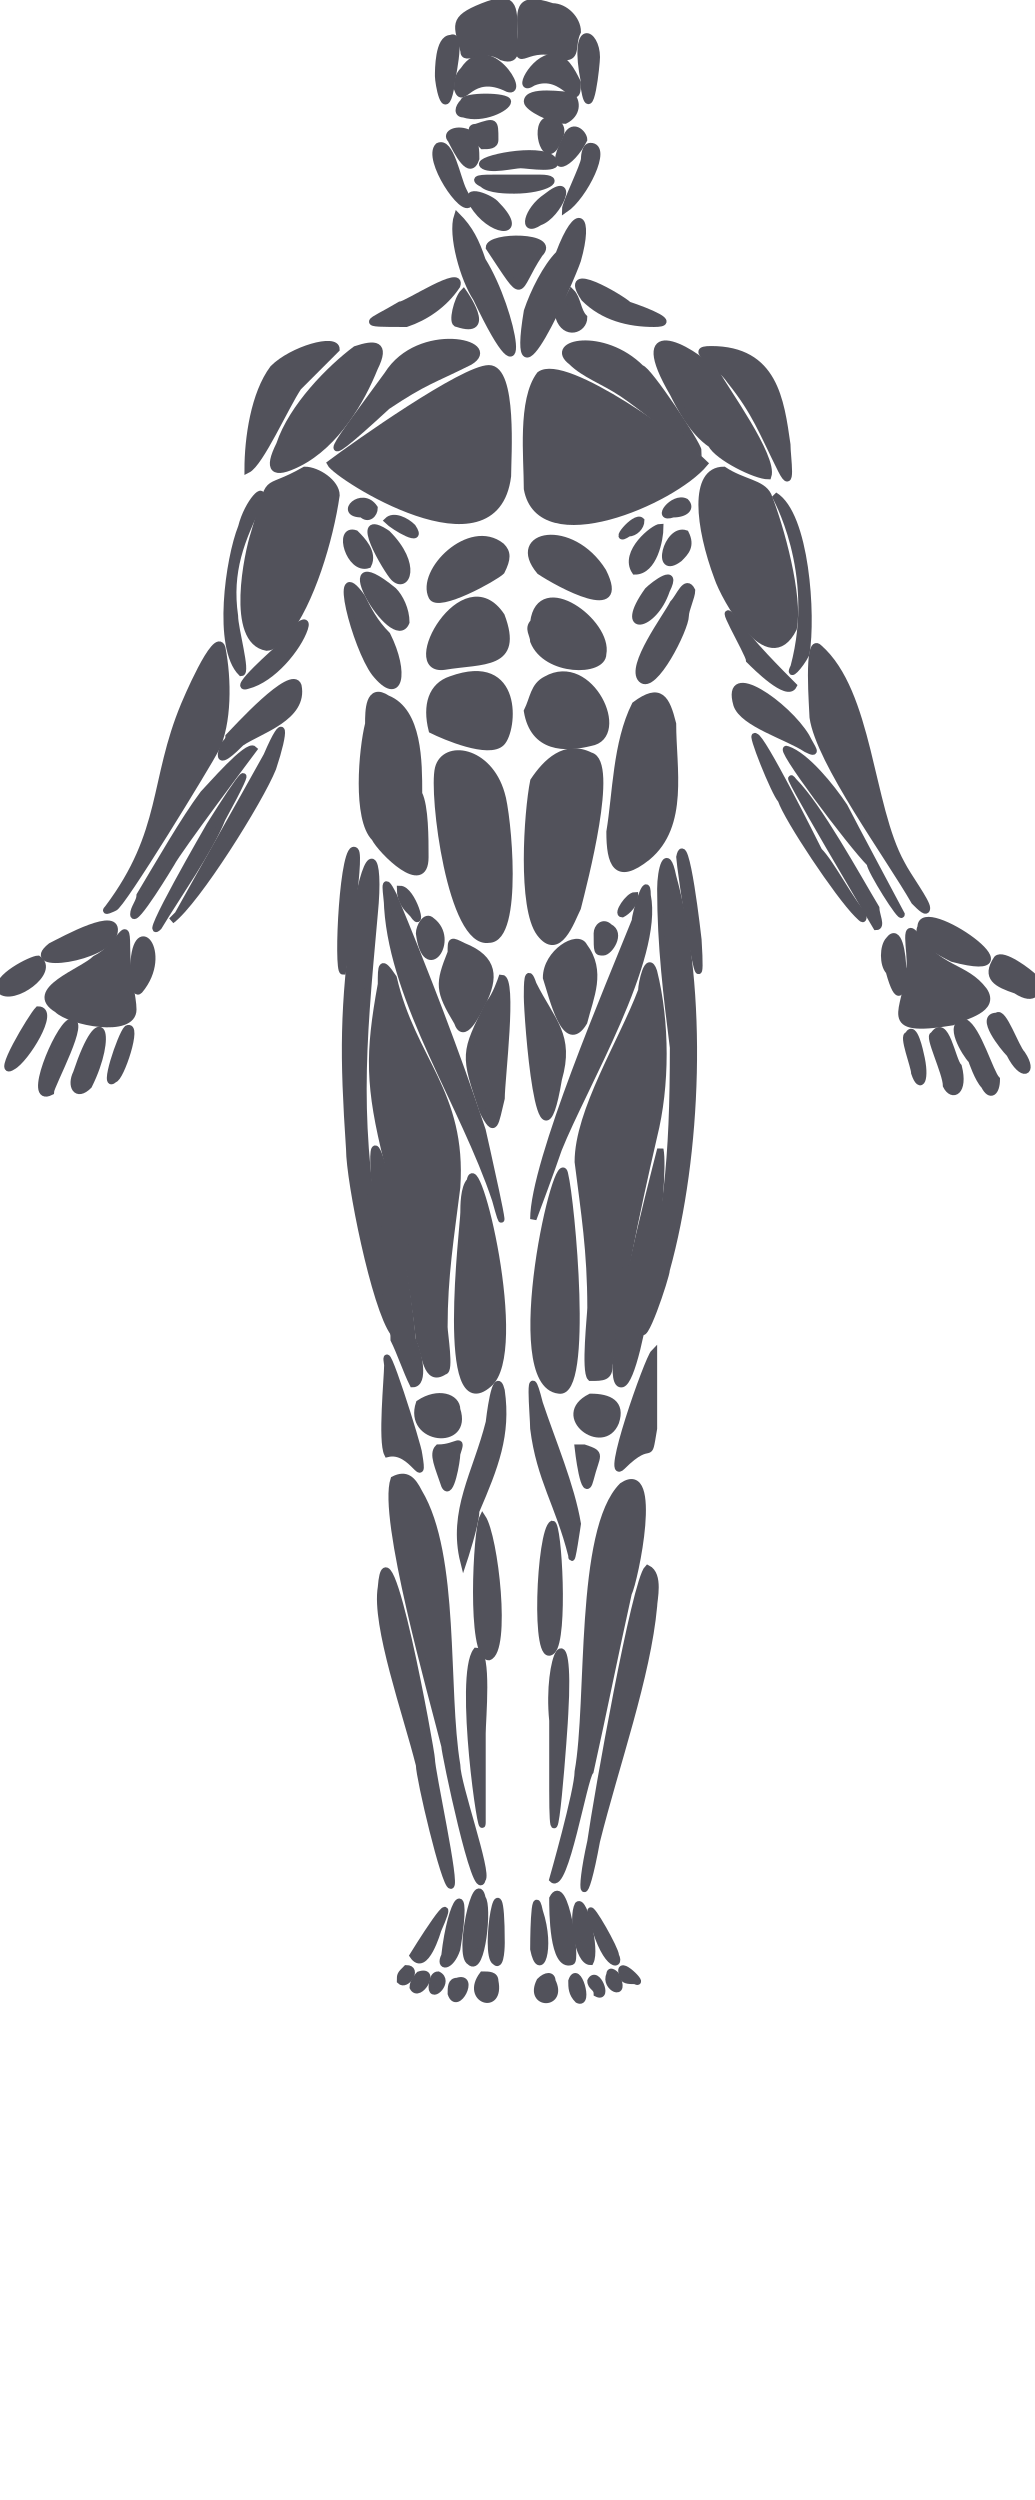
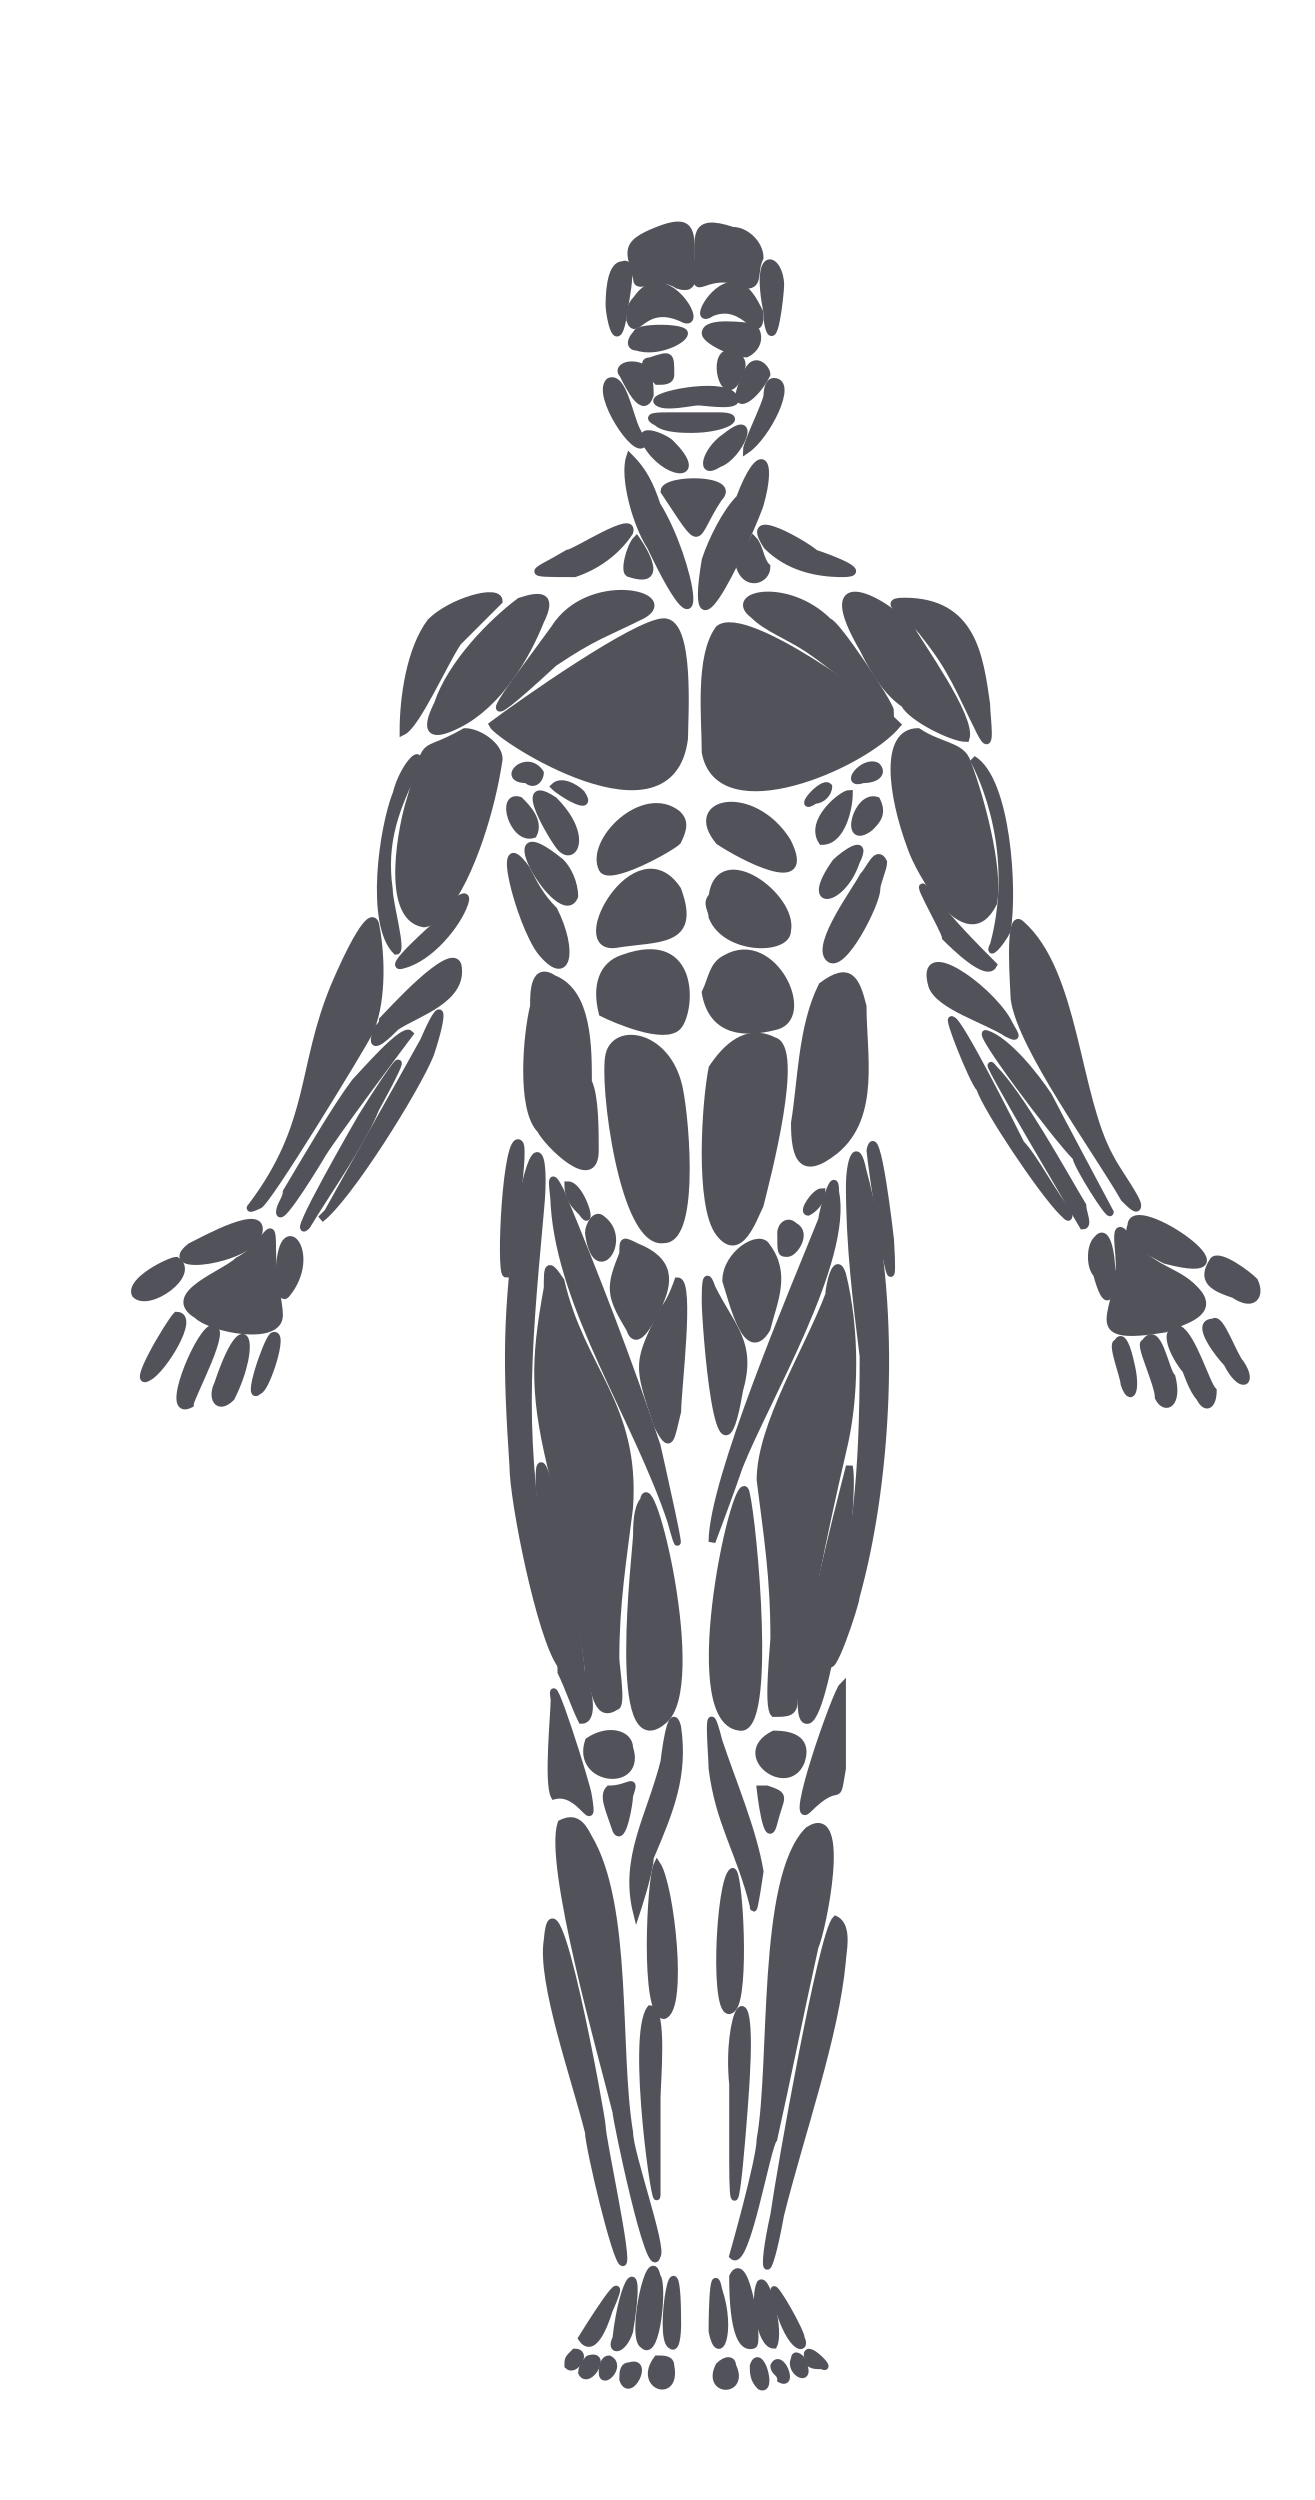
- <svg xmlns="http://www.w3.org/2000/svg" viewBox="0 0 163 393.75" fill-rule="evenodd" clip-rule="evenodd">
+ <svg xmlns="http://www.w3.org/2000/svg" viewBox="-19.70 -32.55 191.40 364.10" fill-rule="evenodd" clip-rule="evenodd">
  <style>.muscle path { stroke: #52525b; stroke-width: 1.0; }</style>
  <g id="head" class="muscle" data-muscle="head" fill="#52525b">
    <path id="head-0" d="M85 59c-3,4 -2,13 -2,18 2,11 23,2 28,-4 -3,-3 -22,-17 -26,-14z" />
    <path id="head-1" d="M80 75c0,-3 1,-17 -3,-17 -4,0 -21,12 -25,15 1,2 26,18 28,2z" />
    <path id="head-2" d="M45 100c4,-5 7,-15 8,-22 0,-2 -3,-4 -5,-4 -7,4 -5,0 -8,10 -1,3 -4,17 2,18 1,0 2,-1 3,-2z" />
    <path id="head-3" d="M125 99c1,-5 -2,-16 -4,-21 -1,-2 -4,-2 -7,-4 -5,0 -4,9 -1,17 1,3 8,16 12,8z" />
    <path id="head-4" d="M104 140c0,9 1,17 2,25 0,18 -1,27 -5,44 0,4 4,-8 4,-9 5,-18 6,-44 1,-62 -1,-5 -2,-1 -2,2z" />
    <path id="head-5" d="M112 70c1,2 7,5 9,5 1,-3 -7,-14 -8,-16 -5,-5 -14,-9 -7,3 1,2 3,6 6,8z" />
    <path id="head-6" d="M56 55c-4,3 -10,9 -12,15 -2,4 -1,5 3,3 6,-3 10,-10 12,-15 2,-4 0,-4 -3,-3z" />
    <path id="head-7" d="M84 101c2,5 11,5 11,2 1,-5 -10,-13 -11,-5 -1,1 0,2 0,3z" />
    <path id="head-8" d="M79 97c-6,-9 -16,9 -9,8 6,-1 12,0 9,-8z" />
    <path id="head-9" d="M110 71c0,-1 -8,-13 -9,-13 -6,-6 -15,-4 -11,-1 2,2 5,3 8,5 3,2 9,7 12,9z" />
    <path id="head-10" d="M61 64c6,-4 7,-4 13,-7 5,-3 -8,-6 -13,2 -8,11 -13,17 0,5z" />
    <path id="head-11" d="M43 58c-3,4 -4,11 -4,16 2,-1 6,-10 8,-13 1,-1 6,-6 6,-6 0,-2 -7,0 -10,3z" />
    <path id="head-12" d="M124 70c-1,-7 -2,-15 -12,-15 -4,0 1,2 3,5 4,5 5,8 8,14 2,4 1,-2 1,-4z" />
    <path id="head-13" d="M85 90c3,2 14,8 10,0 -5,-8 -15,-6 -10,0z" />
    <path id="head-14" d="M79 86c-5,-4 -13,4 -11,8 1,2 10,-3 11,-4 1,-2 1,-3 0,-4z" />
    <path id="head-15" d="M83 49c-3,18 7,-5 8,-8 2,-7 0,-9 -3,-1 -2,2 -4,6 -5,9z" />
    <path id="head-16" d="M75 47c9,19 6,2 1,-6 -1,-3 -2,-5 -4,-7 -1,3 1,10 3,13z" />
    <path id="head-17" d="M91 5c0,-2 -2,-4 -4,-4 -6,-2 -5,1 -5,5 -1,6 1,0 7,3 2,0 1,-2 2,-4z" />
    <path id="head-18" d="M73 8c0,2 3,-1 6,1 3,1 2,-2 2,-4 0,-4 0,-6 -5,-4 -5,2 -4,3 -3,7z" />
    <path id="head-19" d="M57 94c-5,-7 -1,8 2,12 4,5 5,0 2,-6 -2,-2 -3,-4 -4,-6z" />
    <path id="head-20" d="M109 93c-1,-2 -2,1 -3,2 -1,2 -7,10 -5,12 2,2 7,-8 7,-10 0,-1 1,-3 1,-4z" />
    <path id="head-21" d="M77 39c6,9 4,7 8,1 3,-3 -8,-3 -8,-1z" />
    <path id="head-22" d="M103 51c4,0 -1,-2 -4,-3 -1,-1 -11,-7 -7,-1 3,3 7,4 11,4z" />
    <path id="head-23" d="M64 51c3,-1 6,-3 8,-6 1,-3 -8,3 -9,3 -5,3 -7,3 1,3z" />
    <path id="head-24" d="M38 106c1,0 -1,-7 -1,-9 -1,-7 1,-12 4,-18 1,-3 -2,0 -3,4 -2,5 -4,19 0,23 0,0 0,0 0,0z" />
    <path id="head-25" d="M127 103c1,-6 0,-22 -5,-25 0,0 7,12 3,27 -1,2 1,0 2,-2z" />
    <path id="head-26" d="M62 93c-11,-9 0,10 2,5 0,-2 -1,-4 -2,-5z" />
    <path id="head-27" d="M102 93c-5,7 1,6 3,0 2,-4 -2,-1 -3,0z" />
    <path id="head-28" d="M81 30c5,0 8,-2 4,-2 -2,0 -5,0 -7,0 -2,0 -4,0 -2,1 1,1 4,1 5,1z" />
    <path id="head-29" d="M72 14c1,3 2,-3 8,0 3,1 -3,-9 -7,-3 -1,1 -1,2 -1,3z" />
    <path id="head-30" d="M87 9c-3,0 -6,6 -3,4 5,-2 7,5 7,0 -1,-2 -2,-4 -4,-4z" />
    <path id="head-31" d="M61 84c-6,-4 0,6 1,7 2,2 4,-2 -1,-7z" />
    <path id="head-32" d="M104 83c-1,0 -6,4 -4,7 3,0 4,-5 4,-7z" />
    <path id="head-33" d="M82 26c1,0 7,1 5,-1 -2,-2 -12,0 -11,1 1,1 5,0 6,0z" />
    <path id="head-34" d="M73 18c3,1 7,-1 7,-2 0,-1 -7,-1 -7,0 -1,1 -1,2 0,2z" />
    <path id="head-35" d="M90 15c-1,0 -7,-1 -7,1 0,1 4,3 6,3 2,-1 2,-3 1,-4z" />
    <path id="head-36" d="M71 14c0,-1 2,-9 0,-8 -2,0 -2,5 -2,6 0,1 1,7 2,2l0 0z" />
    <path id="head-37" d="M92 14c1,6 2,-4 2,-5 0,-4 -4,-6 -2,4l0 1z" />
    <path id="head-38" d="M75 33c3,4 8,4 3,-1 -1,-1 -6,-3 -3,1z" />
    <path id="head-39" d="M85 35c3,-1 6,-8 1,-4 -3,2 -4,6 -1,4z" />
    <path id="head-40" d="M73 30c-1,-2 -2,-8 -4,-7 -2,2 4,11 5,9 0,0 -1,-2 -1,-2z" />
    <path id="head-41" d="M92 25c0,1 -3,7 -3,8 3,-2 7,-10 4,-10 -1,0 -1,2 -1,2z" />
    <path id="head-42" d="M56 84c-3,-1 -1,6 2,5 1,-2 -1,-4 -2,-5z" />
    <path id="head-43" d="M108 84c-3,-1 -5,7 -1,4 1,-1 2,-2 1,-4z" />
    <path id="head-44" d="M71 22c1,2 3,6 4,3 0,-1 0,-3 -1,-4 -2,-1 -4,0 -3,1z" />
    <path id="head-45" d="M89 22c-3,6 1,4 3,0 0,-1 -2,-3 -3,0z" />
    <path id="head-46" d="M92 50c-1,-1 -1,-3 -2,-4 -1,2 -2,3 -2,4 1,3 4,2 4,0z" />
    <path id="head-47" d="M72 51c6,2 1,-5 1,-5 -1,1 -2,5 -1,5z" />
    <path id="head-48" d="M78 22c0,-3 0,-3 -3,-2 -2,0 1,3 1,3 1,0 2,0 2,-1z" />
    <path id="head-49" d="M88 22c1,-2 0,-3 -2,-3 -2,1 0,8 2,3z" />
    <path id="head-50" d="M61 82c1,1 6,4 4,1 -1,-1 -3,-2 -4,-1z" />
    <path id="head-51" d="M101 82c-1,-1 -5,4 -2,2 1,0 2,-1 2,-2z" />
    <path id="head-52" d="M59 80c-2,-3 -6,1 -2,1 1,1 2,0 2,-1z" />
    <path id="head-53" d="M108 79c-2,-1 -5,3 -2,2 2,0 3,-1 2,-2z" />
  </g>
  <g id="chest" class="muscle" data-muscle="chest" fill="#52525b">
    <path id="chest-0" d="M155 156c-3,-4 -7,-3 -11,-9 -2,-2 0,5 -1,6 0,6 -5,10 7,8 2,-1 7,-2 5,-5z" />
    <path id="chest-1" d="M157 170c-1,-1 -3,-8 -5,-9 -3,0 0,5 1,6 0,0 1,3 2,4 1,2 2,1 2,-1z" />
    <path id="chest-2" d="M163 154c-1,-1 -5,-4 -6,-3 -2,3 0,4 3,5 3,2 4,0 3,-2z" />
    <path id="chest-3" d="M157 160c-3,0 1,5 2,6 2,4 4,3 2,0 -1,-1 -3,-7 -4,-6z" />
    <path id="chest-4" d="M149 171c1,2 3,1 2,-3 -1,-1 -2,-8 -4,-5 -1,0 2,6 2,8z" />
    <path id="chest-5" d="M140 153c3,11 3,-9 0,-5 -1,1 -1,4 0,5z" />
    <path id="chest-6" d="M144 169c1,3 2,1 1,-3 0,0 -1,-5 -2,-3 -1,0 1,5 1,6z" />
  </g>
  <g id="deltoids_front" class="muscle" data-muscle="deltoids_front" fill="#52525b">
    <path id="deltoids_front-0" d="M101 156c-3,8 -10,19 -10,27 1,8 2,14 2,23 0,1 -1,10 0,11 2,0 3,0 3,-2 2,-13 4,-23 7,-36 2,-8 2,-18 0,-26 -1,-3 -2,2 -2,3z" />
    <path id="deltoids_front-1" d="M84 123c-1,5 -2,20 1,24 3,4 5,-2 6,-4 1,-4 6,-23 2,-24 -4,-2 -7,1 -9,4z" />
    <path id="deltoids_front-2" d="M69 121c-1,4 2,28 8,27 5,0 3,-20 2,-23 -2,-7 -9,-8 -10,-4z" />
    <path id="deltoids_front-3" d="M98 234c-7,7 -5,34 -7,45 0,3 -4,17 -4,17 2,2 5,-16 6,-17 2,-9 4,-19 6,-28 1,-2 5,-21 -1,-17z" />
    <path id="deltoids_front-4" d="M58 114c-1,4 -2,15 1,18 1,2 8,9 8,3 0,-3 0,-8 -1,-10 0,-5 0,-13 -5,-15 -3,-2 -3,2 -3,4z" />
    <path id="deltoids_front-5" d="M100 111c-3,6 -3,14 -4,20 0,5 1,8 6,4 6,-5 4,-14 4,-21 -1,-4 -2,-6 -6,-3z" />
    <path id="deltoids_front-6" d="M55 181c0,5 4,25 7,29 0,1 -2,-9 -2,-11 -4,-22 -3,-33 -1,-55 1,-10 -1,-12 -3,0 -2,15 -2,22 -1,37z" />
    <path id="deltoids_front-7" d="M88 219c5,1 2,-30 1,-34 -1,-6 -10,33 -1,34z" />
    <path id="deltoids_front-8" d="M18 143c1,0 15,-23 16,-25 2,-4 2,-11 1,-16 -1,-3 -6,9 -6,9 -5,12 -3,20 -12,32 -1,1 1,0 1,0z" />
    <path id="deltoids_front-9" d="M100 145c-4,10 -16,38 -16,47 0,0 3,-8 4,-11 4,-10 16,-30 14,-40 0,-4 -2,3 -2,4z" />
    <path id="deltoids_front-10" d="M83 112c1,6 6,6 10,5 6,-1 0,-14 -7,-10 -2,1 -2,3 -3,5z" />
    <path id="deltoids_front-11" d="M68 115c2,1 9,4 11,2 2,-2 3,-14 -8,-10 -3,1 -4,4 -3,8z" />
    <path id="deltoids_front-12" d="M102 247c-2,2 -8,36 -9,43 -2,9 -1,11 1,0 3,-12 8,-26 9,-37 0,-1 1,-5 -1,-6z" />
    <path id="deltoids_front-13" d="M104 181c-1,4 -10,38 -6,37 3,-1 7,-32 6,-37l0 0z" />
    <path id="deltoids_front-14" d="M77 158c-4,8 -4,8 -1,17 2,4 2,2 3,-2 0,-3 2,-19 0,-19 0,0 -1,3 -2,4z" />
    <path id="deltoids_front-15" d="M83 157c0,3 2,31 5,13 2,-7 -1,-9 -4,-15 -1,-3 -1,0 -1,2z" />
    <path id="deltoids_front-16" d="M86 154c1,3 3,12 6,7 1,-4 3,-8 0,-12 -1,-2 -6,1 -6,5z" />
    <path id="deltoids_front-17" d="M84 225c1,8 4,12 6,20 0,2 1,-5 1,-5 -1,-6 -4,-13 -6,-19 -2,-8 -1,2 -1,4z" />
    <path id="deltoids_front-18" d="M76 239c-1,2 -2,22 1,22 3,-1 1,-19 -1,-22z" />
    <path id="deltoids_front-19" d="M133 127c-2,-3 -6,-8 -9,-9 -2,-1 10,15 13,18 0,1 5,9 5,8 0,0 -8,-15 -9,-17z" />
    <path id="deltoids_front-20" d="M21 144c0,2 6,-8 6,-8 1,-2 13,-18 13,-18 -1,-1 -7,6 -8,7 -3,4 -7,11 -10,16 0,1 -1,2 -1,3z" />
    <path id="deltoids_front-21" d="M103 213c-1,1 -8,21 -5,18 5,-5 4,0 5,-6 0,-2 0,-9 0,-12z" />
    <path id="deltoids_front-22" d="M127 116c-3,-5 -13,-12 -11,-5 1,3 8,5 11,7 2,1 1,0 0,-2z" />
    <path id="deltoids_front-23" d="M35 118c-1,3 2,0 3,-1 3,-2 10,-4 9,-9 -1,-3 -10,7 -11,8 0,1 -1,1 -1,2z" />
    <path id="deltoids_front-24" d="M27 145c4,-3 14,-19 16,-24 2,-6 2,-9 -1,-2 -5,9 -9,16 -14,25 0,0 -1,1 -1,1z" />
    <path id="deltoids_front-25" d="M136 144c-2,-2 -5,-8 -7,-10 -1,-2 -9,-18 -10,-18 -1,-1 3,9 4,10 1,3 9,15 12,18 1,1 1,1 1,0z" />
    <path id="deltoids_front-26" d="M93 220c-6,3 2,9 4,4 1,-3 -1,-4 -4,-4z" />
    <path id="deltoids_front-27" d="M138 143c-3,-5 -9,-16 -13,-20 -3,-4 13,23 13,23 1,0 0,-2 0,-3z" />
    <path id="deltoids_front-28" d="M25 146c3,-5 8,-12 10,-17 6,-11 3,-7 -2,1 0,0 -11,19 -8,16l0 0z" />
    <path id="deltoids_front-29" d="M39 108c4,-1 8,-6 9,-9 1,-3 -4,2 -4,3 0,0 -8,7 -5,6z" />
    <path id="deltoids_front-30" d="M125 108c-2,-2 -7,-7 -9,-10 -4,-5 2,5 2,6 1,1 6,6 7,4z" />
    <path id="deltoids_front-31" d="M54 153c0,0 3,-18 2,-19 -2,-2 -3,19 -2,19z" />
    <path id="deltoids_front-32" d="M110 148c0,0 -2,-18 -3,-13 0,1 4,29 3,13z" />
    <path id="deltoids_front-33" d="M94 147c0,3 0,3 1,3 1,0 3,-3 1,-4 -1,-1 -2,0 -2,1 0,0 0,0 0,0z" />
    <path id="deltoids_front-34" d="M98 144c0,0 2,-1 2,-3 -1,0 -3,3 -2,3z" />
  </g>
  <g id="biceps" class="muscle" data-muscle="biceps" fill="#52525b">
    <path id="biceps-0" d="M61 183c2,8 4,19 5,28 1,2 1,7 4,5 1,0 0,-6 0,-7 0,-8 1,-14 2,-22 1,-15 -7,-20 -10,-33 -2,-3 -2,-2 -2,1 -2,11 -2,16 1,28z" />
    <path id="biceps-1" d="M62 233c-2,6 6,34 8,42 0,1 5,25 6,21 1,-1 -4,-15 -4,-18 -2,-12 0,-33 -6,-43 -1,-2 -2,-3 -4,-2z" />
    <path id="biceps-2" d="M73 191c0,2 -4,34 4,27 6,-5 -2,-38 -3,-32 -1,1 -1,4 -1,5z" />
    <path id="biceps-3" d="M78 189c3,11 -2,-11 -2,-11 -4,-12 -9,-25 -14,-37 -2,-4 -1,0 -1,2 1,15 12,31 17,46z" />
    <path id="biceps-4" d="M66 278c0,2 4,19 5,19 1,0 -3,-18 -3,-20 0,-1 -7,-40 -8,-27 -1,6 4,20 6,28z" />
    <path id="biceps-5" d="M9 159c2,2 12,4 12,0 0,-2 -1,-5 -1,-10 0,-5 -1,0 -5,2 -2,2 -11,5 -6,8z" />
    <path id="biceps-6" d="M62 211c1,2 2,5 3,7 2,0 1,-5 0,-7 -2,-21 -10,-52 -4,-7 1,2 1,5 1,7z" />
    <path id="biceps-7" d="M71 150c-2,5 -2,6 1,11 1,3 3,-1 4,-3 2,-4 2,-7 -3,-9 -2,-1 -2,-1 -2,1z" />
    <path id="biceps-8" d="M77 224c-2,8 -6,14 -4,22 0,0 2,-6 2,-8 3,-7 5,-12 4,-19 -1,-4 -2,5 -2,5z" />
    <path id="biceps-9" d="M87 260c2,-2 1,-20 0,-20 -2,1 -3,23 0,20z" />
    <path id="biceps-10" d="M87 282c0,17 2,-11 2,-12 1,-17 -3,-9 -2,1 0,4 0,7 0,11z" />
    <path id="biceps-11" d="M75 260c-3,4 1,31 1,27 0,-5 0,-10 0,-14 0,-2 1,-13 -1,-13z" />
    <path id="biceps-12" d="M61 229c4,-1 6,6 5,0 0,-1 -6,-20 -5,-14 0,2 -1,12 0,14z" />
    <path id="biceps-13" d="M66 221c-2,6 8,7 6,1 0,-2 -3,-3 -6,-1z" />
    <path id="biceps-14" d="M8 149c-5,4 9,2 10,-2 1,-4 -8,1 -10,2z" />
    <path id="biceps-15" d="M87 299c0,2 0,11 3,10 1,0 -1,-14 -3,-10z" />
    <path id="biceps-16" d="M76 299c-1,-5 -4,9 -2,10 2,2 3,-9 2,-10z" />
    <path id="biceps-17" d="M8 172c0,-1 6,-12 3,-11 -2,1 -7,13 -3,11z" />
    <path id="biceps-18" d="M0 156c2,2 9,-3 6,-5 -1,0 -7,3 -6,5z" />
    <path id="biceps-19" d="M14 171c4,-8 2,-14 -2,-2 -1,2 0,4 2,2z" />
    <path id="biceps-20" d="M6 159c-1,1 -7,11 -4,9 2,-1 7,-9 4,-9z" />
    <path id="biceps-21" d="M91 300c-1,2 0,9 2,9 1,-2 -1,-10 -2,-9z" />
    <path id="biceps-22" d="M72 307c2,-12 -1,-8 -2,1 -1,2 1,2 2,-1z" />
    <path id="biceps-23" d="M22 156c5,-6 -1,-13 -1,-3 0,0 0,4 1,3z" />
    <path id="biceps-24" d="M66 147c1,8 6,1 2,-2 -1,-1 -2,1 -2,2z" />
    <path id="biceps-25" d="M84 307c1,5 3,0 1,-6 -1,-5 -1,6 -1,6z" />
    <path id="biceps-26" d="M79 306c0,-16 -3,2 -1,3 1,1 1,-3 1,-3z" />
    <path id="biceps-27" d="M20 162c-1,1 -4,10 -2,8 1,0 4,-9 2,-8z" />
    <path id="biceps-28" d="M69 228c-1,1 0,3 1,6 1,2 2,-4 2,-5 1,-3 0,-1 -3,-1z" />
    <path id="biceps-29" d="M76 311c-3,4 3,6 2,1 0,-1 -1,-1 -2,-1z" />
    <path id="biceps-30" d="M69 304c4,-9 -4,4 -4,4 2,3 4,-4 4,-4z" />
    <path id="biceps-31" d="M85 312c-2,4 4,4 2,0 0,-1 -1,-1 -2,0z" />
    <path id="biceps-32" d="M91 228c0,0 1,9 2,5 1,-4 2,-4 -1,-5l-1 0z" />
    <path id="biceps-33" d="M93 301c2,9 5,9 4,7 0,-1 -4,-8 -4,-7z" />
    <path id="biceps-34" d="M71 314c1,3 4,-3 1,-2 -1,0 -1,1 -1,2z" />
    <path id="biceps-35" d="M91 315c2,1 0,-6 -1,-3 0,1 0,2 1,3z" />
    <path id="biceps-36" d="M65 144c2,3 0,-4 -2,-4 0,2 1,3 2,4z" />
    <path id="biceps-37" d="M68 313c0,2 3,-1 1,-2 -1,0 -1,2 -1,2z" />
    <path id="biceps-38" d="M94 314c2,1 0,-4 -1,-2 0,1 1,1 1,2z" />
    <path id="biceps-39" d="M96 311c-1,2 3,4 1,0 0,0 -1,-1 -1,0z" />
    <path id="biceps-40" d="M65 313c1,2 4,-3 1,-2 0,0 -1,1 -1,2z" />
    <path id="biceps-41" d="M100 312c2,1 -3,-4 -2,-1 0,1 1,1 2,1z" />
    <path id="biceps-42" d="M63 312c1,1 3,-2 1,-2 -1,1 -1,1 -1,2z" />
  </g>
  <g id="traps" class="muscle" data-muscle="traps" fill="#52525b">
    <path id="traps-0" d="M146 143c0,-1 -3,-5 -4,-7 -5,-9 -5,-27 -13,-34 -2,-2 -1,10 -1,11 1,7 12,22 16,29 1,1 2,2 2,1z" />
    <path id="traps-1" d="M145 146c-1,2 3,4 5,5 15,4 -5,-10 -5,-5z" />
  </g>
  <g id="neck" class="muscle" data-muscle="neck" fill="#52525b">
    <path id="neck-0" d="M0,0 L0,0" />
  </g>
  <g id="abs" class="muscle" data-muscle="abs" fill="#52525b">
    <path id="abs-0" d="M0,0 L0,0" />
  </g>
  <g id="obliques" class="muscle" data-muscle="obliques" fill="#52525b">
    <path id="obliques-0" d="M0,0 L0,0" />
  </g>
  <g id="forearm" class="muscle" data-muscle="forearm" fill="#52525b">
    <path id="forearm-0" d="M0,0 L0,0" />
  </g>
  <g id="hands" class="muscle" data-muscle="hands" fill="#52525b">
    <path id="hands-0" d="M0,0 L0,0" />
  </g>
  <g id="adductors" class="muscle" data-muscle="adductors" fill="#52525b">
    <path id="adductors-0" d="M0,0 L0,0" />
  </g>
  <g id="quads" class="muscle" data-muscle="quads" fill="#52525b">
    <path id="quads-0" d="M0,0 L0,0" />
  </g>
  <g id="shins" class="muscle" data-muscle="shins" fill="#52525b">
    <path id="shins-0" d="M0,0 L0,0" />
  </g>
  <g id="calves" class="muscle" data-muscle="calves" fill="#52525b">
    <path id="calves-0" d="M0,0 L0,0" />
  </g>
  <g id="feet" class="muscle" data-muscle="feet" fill="#52525b">
    <path id="feet-0" d="M0,0 L0,0" />
  </g>
</svg>
